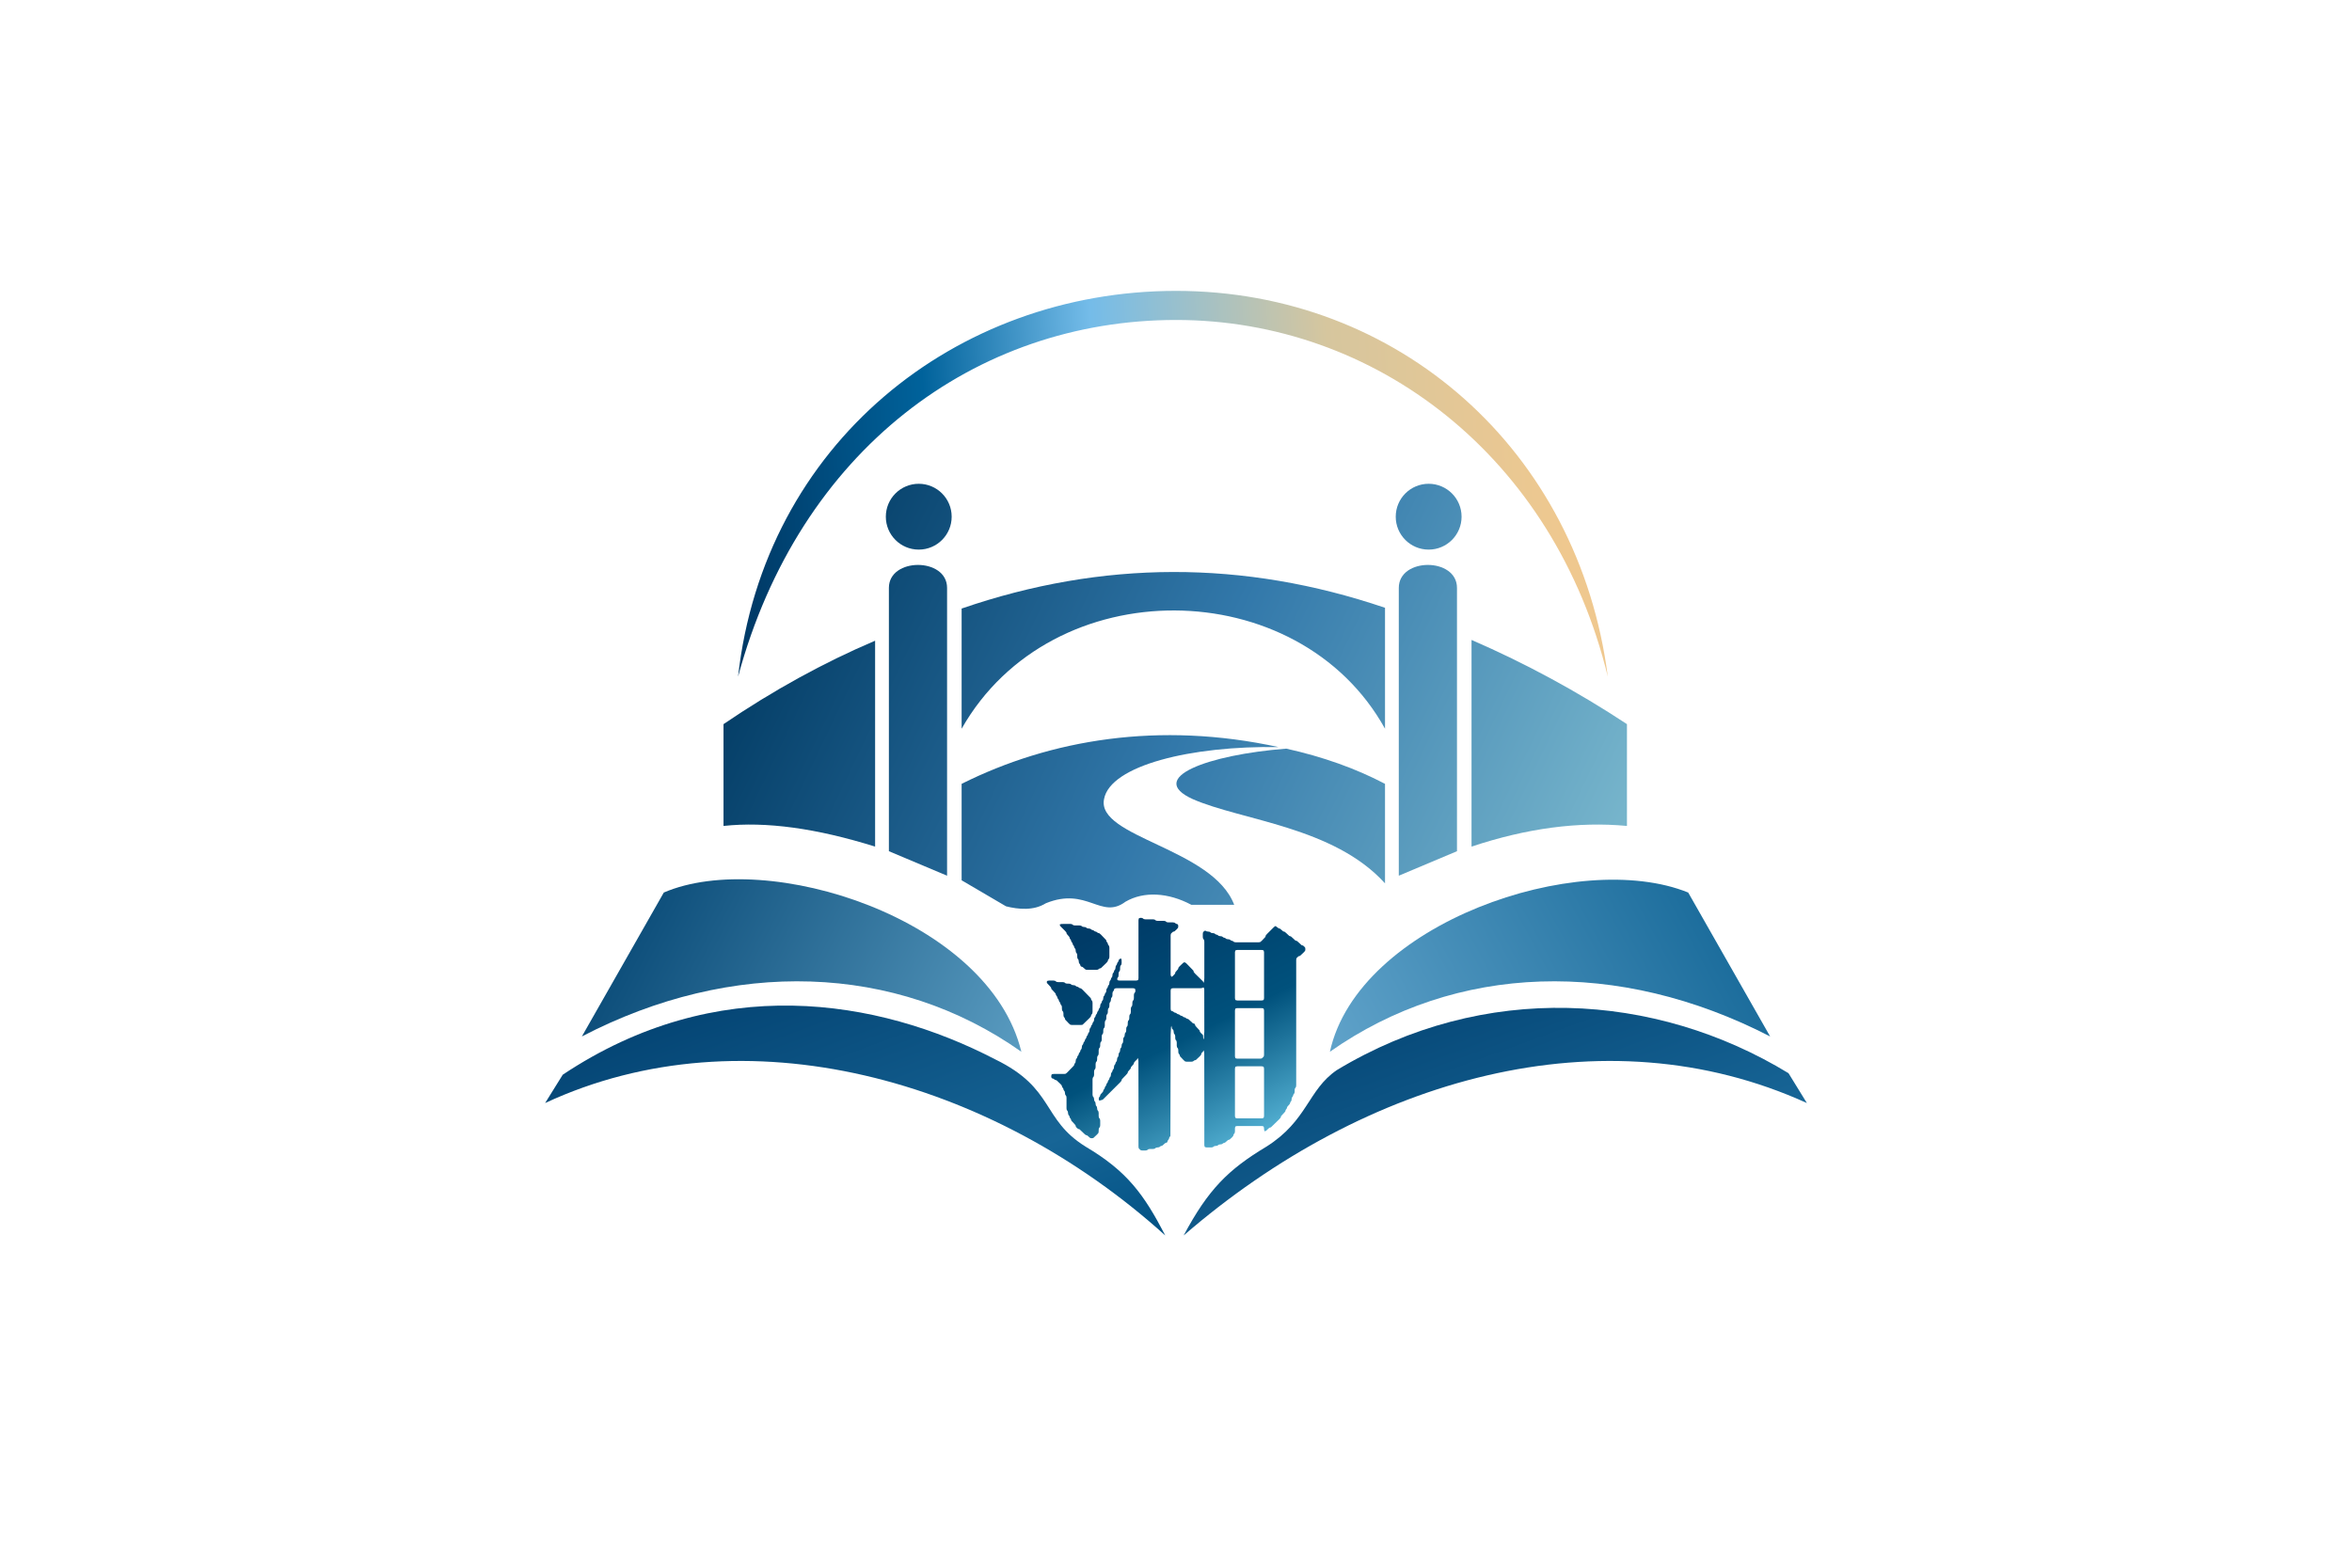
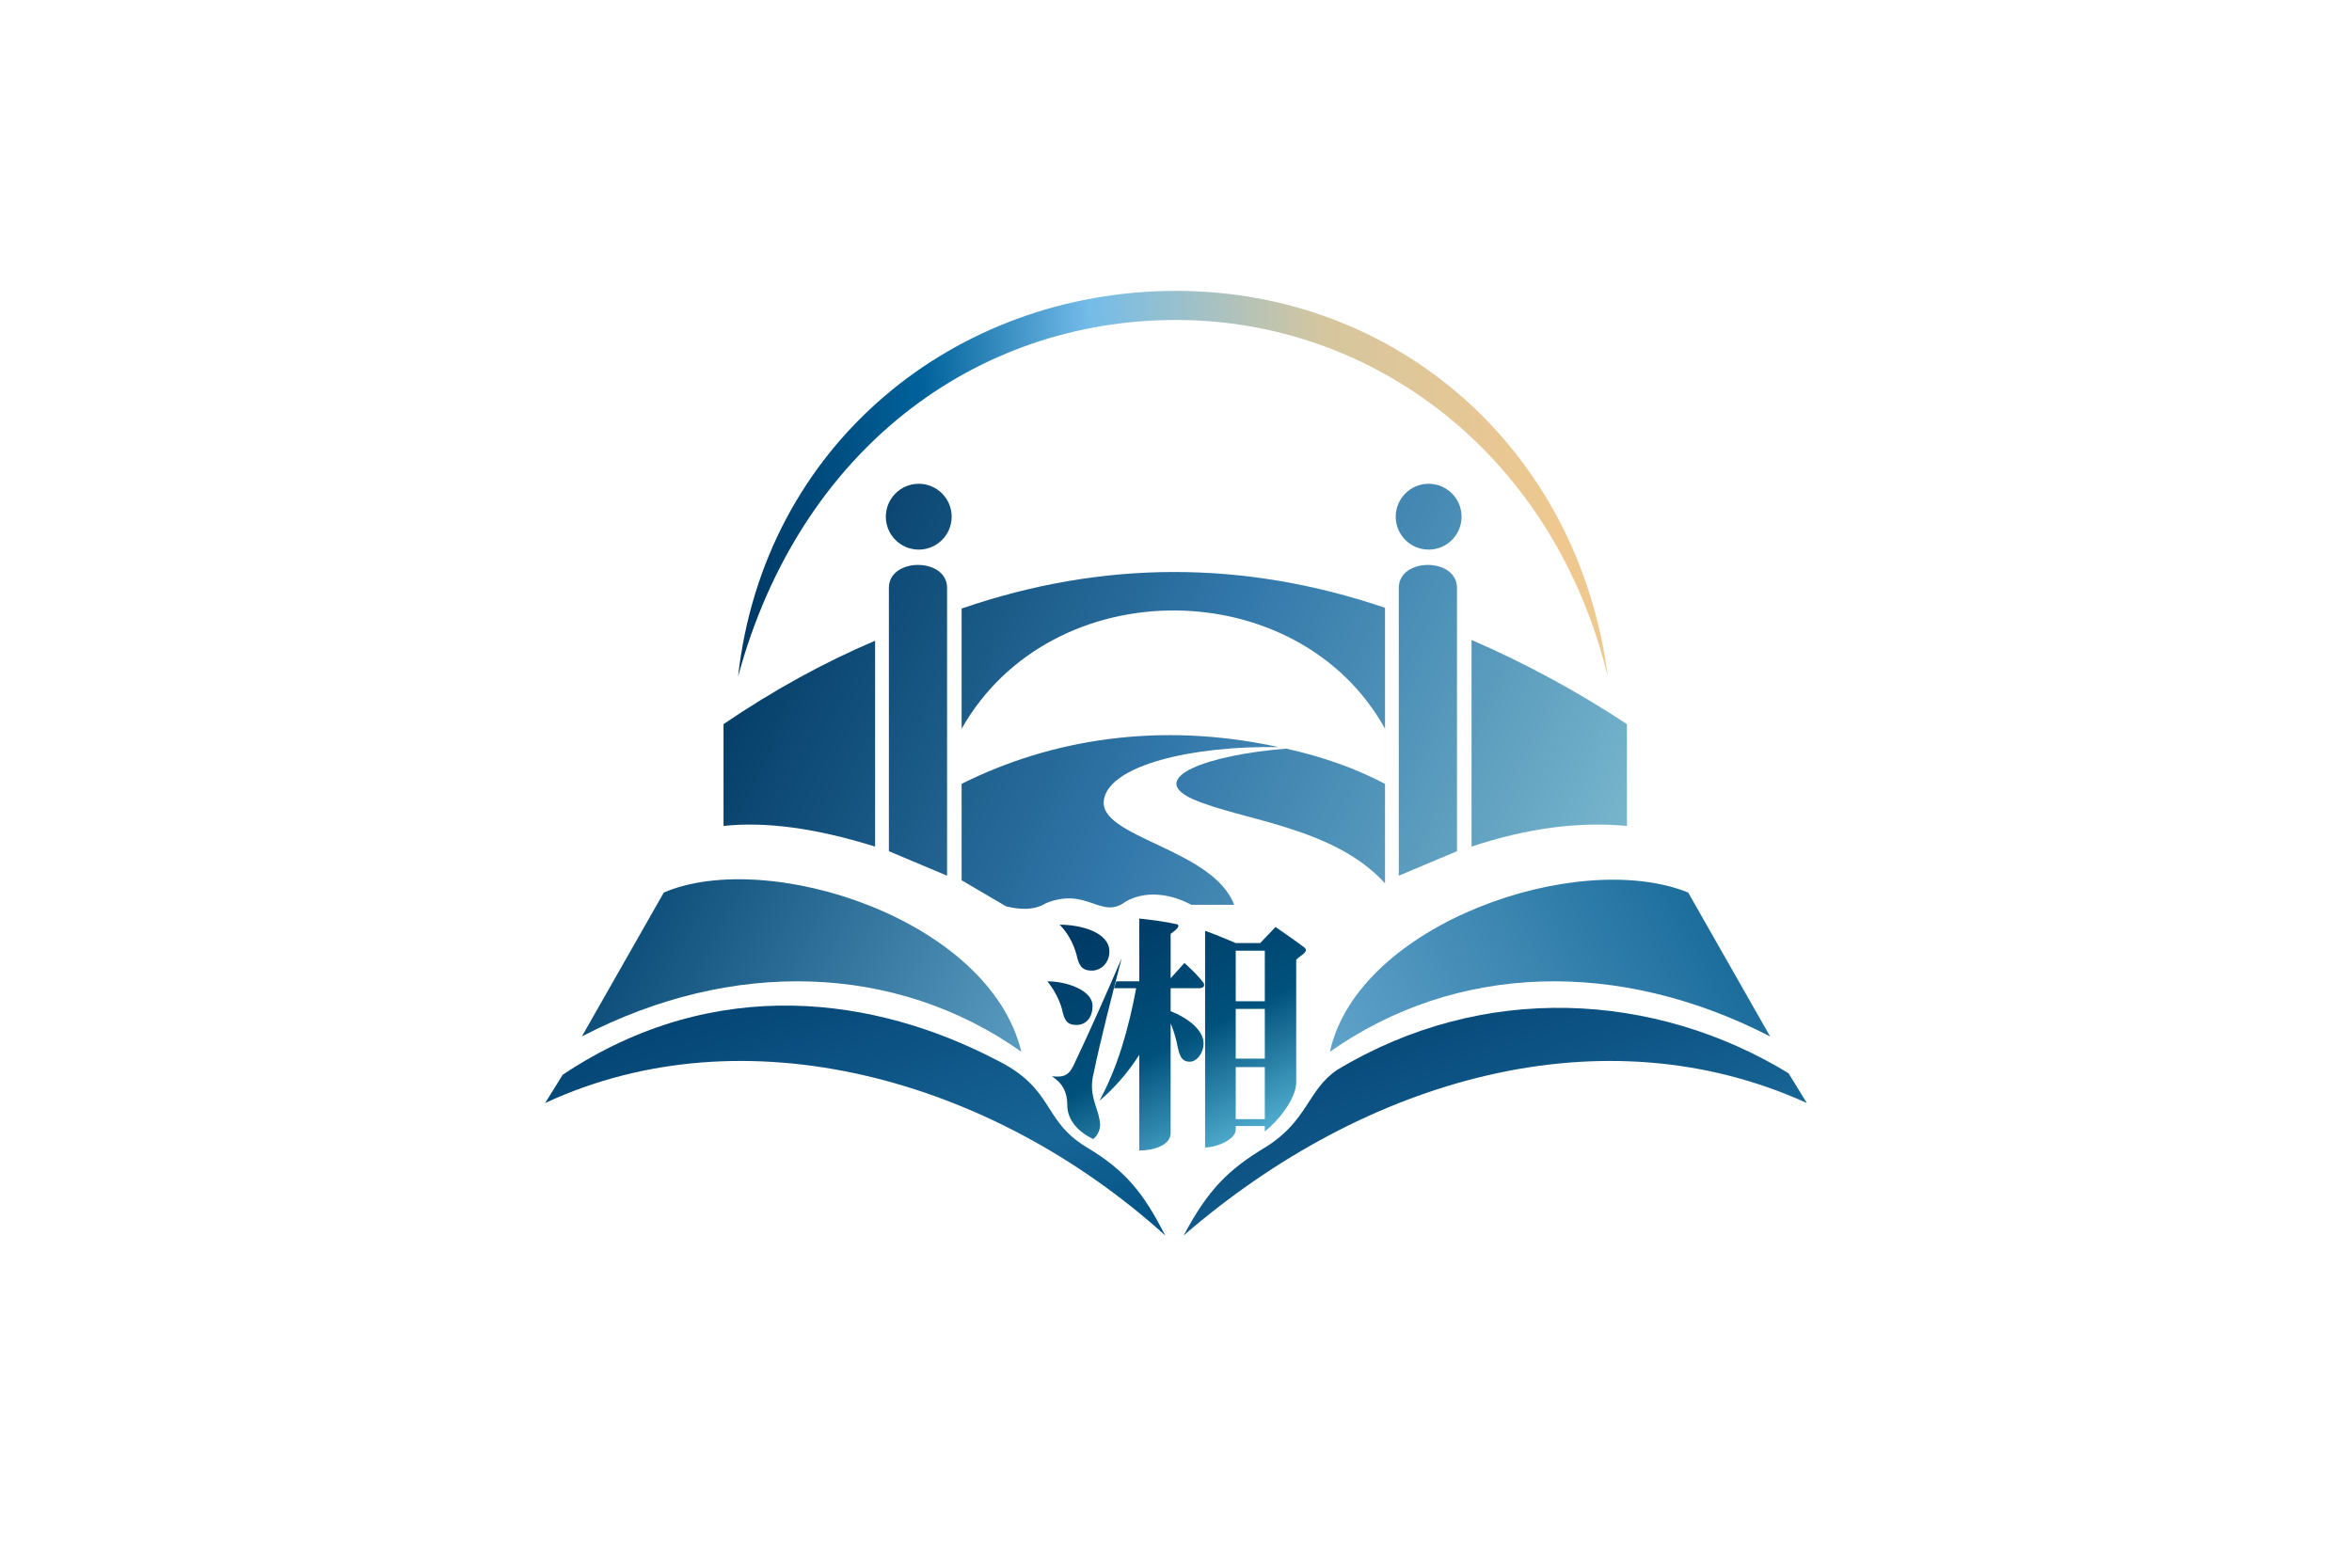
- <svg xmlns="http://www.w3.org/2000/svg" width="1536" height="1024" viewBox="0 0 1536 1024">
-   <defs>
-     <linearGradient id="blue" gradientUnits="userSpaceOnUse" x1="475" y1="400" x2="1040" y2="670">
-       <stop stop-color="#003961" />
-       <stop offset=".48" stop-color="#3278aa" />
-       <stop offset="1" stop-color="#80bdd0" />
-     </linearGradient>
-     <linearGradient id="arch" gradientUnits="userSpaceOnUse" x1="490" y1="330" x2="1020" y2="300">
-       <stop stop-color="#003b68" />
-       <stop offset=".22" stop-color="#00629b" />
-       <stop offset=".43" stop-color="#74bce9" />
-       <stop offset=".72" stop-color="#d6c69e" />
-       <stop offset="1" stop-color="#efc88f" />
-     </linearGradient>
-     <linearGradient id="book" gradientUnits="userSpaceOnUse" x1="390" y1="600" x2="700" y2="760">
-       <stop stop-color="#064774" />
-       <stop offset="1" stop-color="#6caed1" />
-     </linearGradient>
-     <linearGradient id="bookright" gradientUnits="userSpaceOnUse" x1="1130" y1="586" x2="859" y2="733">
-       <stop stop-color="#176999" />
-       <stop offset="1" stop-color="#68a9cf" />
-     </linearGradient>
-     <linearGradient id="bottom" x1="0" y1="0" x2="1" y2="1">
-       <stop stop-color="#003e6d" />
-       <stop offset=".7" stop-color="#176596" />
-       <stop offset="1" stop-color="#005184" />
-     </linearGradient>
-     <linearGradient id="letter" gradientUnits="userSpaceOnUse" x1="727" y1="605" x2="801" y2="754">
-       <stop stop-color="#003b67" />
-       <stop offset=".52" stop-color="#00517c" />
-       <stop offset="1" stop-color="#54b1d3" />
-     </linearGradient>
-   </defs>
-   <g aria-label="天空拱形">
-     <path fill="url(#arch)" d="M482 442 C499 290 624 190 768 190 C913 190 1031 294 1050 442 C1015 298 898 209 768 209 C637 209 522 294 482 442 Z" />
+ <svg xmlns="http://www.w3.org/2000/svg" viewBox="0 0 1536 1024" role="img" aria-label="湘談所">
+   <g id="圖層_1">
+     <g>
+       <linearGradient id="SVGID_1_" gradientUnits="userSpaceOnUse" x1="490.534" y1="682.451" x2="1020.534" y2="712.451" gradientTransform="matrix(1 0 0 -1 0 1021.89)">
+         <stop offset="0" style="stop-color:#003B68" />
+         <stop offset="0.22" style="stop-color:#00629B" />
+         <stop offset="0.43" style="stop-color:#74BCE9" />
+         <stop offset="0.72" style="stop-color:#D6C69E" />
+         <stop offset="1" style="stop-color:#EFC88F" />
+       </linearGradient>
+       <path style="fill:url(#SVGID_1_);" d="M482,442c17-152,142-252,286-252c145,0,263,104,282,252c-35-144-152-233-282-233    C637,209,522,294,482,442z" />
+     </g>
+     <g>
+       <linearGradient id="SVGID_00000057851888751592359210000007077516673628731015_" gradientUnits="userSpaceOnUse" x1="453.004" y1="575.861" x2="1018.004" y2="305.861" gradientTransform="matrix(1 0 0 -1 0 1021.89)">
+         <stop offset="0" style="stop-color:#003961" />
+         <stop offset="0.48" style="stop-color:#3278AA" />
+         <stop offset="1" style="stop-color:#80BDD0" />
+       </linearGradient>
+       <path style="fill:url(#SVGID_00000057851888751592359210000007077516673628731015_);" d="M472.5,473    c32.333-22,65.333-40.167,99-54.5V553c-38.333-12-71.333-16.5-99-13.5V473z" />
+     </g>
+     <g>
+       <linearGradient id="SVGID_00000134946495036077781930000012600879302209226148_" gradientUnits="userSpaceOnUse" x1="532.184" y1="741.554" x2="1097.184" y2="471.554" gradientTransform="matrix(1 0 0 -1 0 1021.89)">
+         <stop offset="0" style="stop-color:#003961" />
+         <stop offset="0.48" style="stop-color:#3278AA" />
+         <stop offset="1" style="stop-color:#80BDD0" />
+       </linearGradient>
+       <path style="fill:url(#SVGID_00000134946495036077781930000012600879302209226148_);" d="M961,418    c35.333,15.333,69.167,33.667,101.5,55v66.5c-31.667-3-65.5,1.5-101.5,13.5V418z" />
+     </g>
+     <g>
+       <linearGradient id="SVGID_00000079447365821738644080000000990232890428274611_" gradientUnits="userSpaceOnUse" x1="514.947" y1="705.482" x2="1079.947" y2="435.482" gradientTransform="matrix(1 0 0 -1 0 1021.89)">
+         <stop offset="0" style="stop-color:#003961" />
+         <stop offset="0.48" style="stop-color:#3278AA" />
+         <stop offset="1" style="stop-color:#80BDD0" />
+       </linearGradient>
+       <path style="fill:url(#SVGID_00000079447365821738644080000000990232890428274611_);" d="M628,397.5    c92-31.667,184.167-31.833,276.5-0.5v79C848,374,687,372,628,476V397.5z" />
+     </g>
+     <g>
+       <linearGradient id="SVGID_00000155831781182209181540000011262980878786813627_" gradientUnits="userSpaceOnUse" x1="522.553" y1="721.4" x2="1087.553" y2="451.4" gradientTransform="matrix(1 0 0 -1 0 1021.89)">
+         <stop offset="0" style="stop-color:#003961" />
+         <stop offset="0.48" style="stop-color:#3278AA" />
+         <stop offset="1" style="stop-color:#80BDD0" />
+       </linearGradient>
+       <path style="fill:url(#SVGID_00000155831781182209181540000011262980878786813627_);" d="M621.5,337.5    c0,11.874-9.626,21.5-21.5,21.5s-21.5-9.626-21.5-21.5S588.126,316,600,316S621.5,325.626,621.5,337.5L621.5,337.5z" />
+     </g>
+     <g>
+       <linearGradient id="SVGID_00000151521664279510544880000001273817663386939793_" gradientUnits="userSpaceOnUse" x1="472.602" y1="616.872" x2="1037.602" y2="346.872" gradientTransform="matrix(1 0 0 -1 0 1021.89)">
+         <stop offset="0" style="stop-color:#003961" />
+         <stop offset="0.48" style="stop-color:#3278AA" />
+         <stop offset="1" style="stop-color:#80BDD0" />
+       </linearGradient>
+       <path style="fill:url(#SVGID_00000151521664279510544880000001273817663386939793_);" d="M580.5,556V384c0-20,38-20,38,0v188    L580.5,556z" />
+     </g>
+     <g>
+       <linearGradient id="SVGID_00000104666482824462661860000015246247429950668426_" gradientUnits="userSpaceOnUse" x1="584.462" y1="850.948" x2="1149.461" y2="580.948" gradientTransform="matrix(1 0 0 -1 0 1021.89)">
+         <stop offset="0" style="stop-color:#003961" />
+         <stop offset="0.48" style="stop-color:#3278AA" />
+         <stop offset="1" style="stop-color:#80BDD0" />
+       </linearGradient>
+       <path style="fill:url(#SVGID_00000104666482824462661860000015246247429950668426_);" d="M954.5,337.5    c0,11.874-9.626,21.5-21.5,21.5s-21.5-9.626-21.5-21.5S921.126,316,933,316S954.5,325.626,954.5,337.5L954.5,337.5z" />
+     </g>
+     <g>
+       <linearGradient id="SVGID_00000183241048966828393750000005580319451299972536_" gradientUnits="userSpaceOnUse" x1="531.398" y1="739.908" x2="1096.398" y2="469.908" gradientTransform="matrix(1 0 0 -1 0 1021.89)">
+         <stop offset="0" style="stop-color:#003961" />
+         <stop offset="0.48" style="stop-color:#3278AA" />
+         <stop offset="1" style="stop-color:#80BDD0" />
+       </linearGradient>
+       <path style="fill:url(#SVGID_00000183241048966828393750000005580319451299972536_);" d="M913.5,572V384c0-20,38-20,38,0v172    L913.5,572z" />
+     </g>
+     <g>
+       <linearGradient id="SVGID_00000178166854001429122520000006734382836529432242_" gradientUnits="userSpaceOnUse" x1="470.917" y1="613.346" x2="1035.917" y2="343.346" gradientTransform="matrix(1 0 0 -1 0 1021.89)">
+         <stop offset="0" style="stop-color:#003961" />
+         <stop offset="0.48" style="stop-color:#3278AA" />
+         <stop offset="1" style="stop-color:#80BDD0" />
+       </linearGradient>
+       <path style="fill:url(#SVGID_00000178166854001429122520000006734382836529432242_);" d="M628,512c58-29,129-41,207-24    c-57-1-110,12-114,34c-5,25,71,32,85,69h-28c-15-8-31-9-43-2c-16,12-25-10-52,1c-8,5-18,4-26,2l-29-17V512z" />
+     </g>
+     <g>
+       <linearGradient id="SVGID_00000151530072611229453530000017678546943600061104_" gradientUnits="userSpaceOnUse" x1="497.698" y1="669.387" x2="1062.698" y2="399.387" gradientTransform="matrix(1 0 0 -1 0 1021.89)">
+         <stop offset="0" style="stop-color:#003961" />
+         <stop offset="0.48" style="stop-color:#3278AA" />
+         <stop offset="1" style="stop-color:#80BDD0" />
+       </linearGradient>
+       <path style="fill:url(#SVGID_00000151530072611229453530000017678546943600061104_);" d="M840,489c24,5.333,45.5,13,64.5,23v65    C871,540,811,536,779,522C748,508,789,493,840,489z" />
+     </g>
+     <g>
+       <linearGradient id="SVGID_00000000923231662037292310000009391576596447743880_" gradientUnits="userSpaceOnUse" x1="393.951" y1="429.546" x2="703.952" y2="269.546" gradientTransform="matrix(1 0 0 -1 0 1021.89)">
+         <stop offset="0" style="stop-color:#064774" />
+         <stop offset="1" style="stop-color:#6CAED1" />
+       </linearGradient>
+       <path style="fill:url(#SVGID_00000000923231662037292310000009391576596447743880_);" d="M380,677l53.5-94    C501,554,646,600,667,687C585,629,478,626,380,677z" />
+     </g>
+     <g>
+       <linearGradient id="SVGID_00000150061659615913205770000008081596182436427406_" gradientUnits="userSpaceOnUse" x1="1134.363" y1="427.846" x2="863.363" y2="280.846" gradientTransform="matrix(1 0 0 -1 0 1021.89)">
+         <stop offset="0" style="stop-color:#176999" />
+         <stop offset="1" style="stop-color:#68A9CF" />
+       </linearGradient>
+       <path style="fill:url(#SVGID_00000150061659615913205770000008081596182436427406_);" d="M868.5,687c18.5-84,162.5-133,234-104    l53.5,94C1057,626,951,629,868.5,687z" />
+     </g>
+     <g>
+       <linearGradient id="SVGID_00000000905619639713955470000012008109533007469979_" gradientUnits="userSpaceOnUse" x1="468.861" y1="932.511" x2="469.861" y2="931.511" gradientTransform="matrix(405 0 0 -150.1677 -189524 140686.578)">
+         <stop offset="0" style="stop-color:#003E6D" />
+         <stop offset="0.7" style="stop-color:#176596" />
+         <stop offset="1" style="stop-color:#005184" />
+       </linearGradient>
+       <path style="fill:url(#SVGID_00000000905619639713955470000012008109533007469979_);" d="M356,720.5l11.5-18.5    C468,635,573,652,650,692c39,19,30,39,59,57c27,16,38,31,52,58C647,704,486,660,356,720.5z" />
+     </g>
+     <g>
+       <linearGradient id="SVGID_00000161601527977997561680000012551510039219150234_" gradientUnits="userSpaceOnUse" x1="468.776" y1="932.426" x2="469.776" y2="931.426" gradientTransform="matrix(407 0 0 -148.6932 -190047 139314.047)">
+         <stop offset="0" style="stop-color:#003E6D" />
+         <stop offset="0.7" style="stop-color:#176596" />
+         <stop offset="1" style="stop-color:#005184" />
+       </linearGradient>
+       <path style="fill:url(#SVGID_00000161601527977997561680000012551510039219150234_);" d="M773,807c16-30,29-43,54-58    c27-17,27-37,46-50c96-58,208-51,295,2l12,19.5C1047,660,892,704,773,807z" />
+     </g>
  </g>
-   <g aria-label="左側橋面">
-     <path fill="url(#blue)" d="M472.5 473 Q521 440 571.5 418.5 L571.5 553 Q514 535 472.5 539.5 Z" />
-   </g>
-   <g aria-label="右側橋面">
-     <path fill="url(#blue)" d="M961 418 Q1014 441 1062.5 473 L1062.5 539.5 Q1015 535 961 553 Z" />
-   </g>
-   <g aria-label="中央橋拱">
-     <path fill="url(#blue)" d="M628 397.5 Q766 350 904.5 397 L904.5 476 C848 374 687 372 628 476 Z" />
-   </g>
-   <g aria-label="左側人物頭部">
-     <path fill="url(#blue)" d="M621.5 337.5 A21.5 21.5 0 1 1 578.5 337.5 A21.5 21.5 0 1 1 621.5 337.5 Z" />
-   </g>
-   <g aria-label="左側人物身體">
-     <path fill="url(#blue)" d="M580.5 556 L580.5 384 C580.5 364 618.5 364 618.5 384 L618.5 572 Z" />
-   </g>
-   <g aria-label="右側人物頭部">
-     <path fill="url(#blue)" d="M954.5 337.5 A21.5 21.5 0 1 1 911.5 337.5 A21.5 21.5 0 1 1 954.5 337.5 Z" />
-   </g>
-   <g aria-label="右側人物身體">
-     <path fill="url(#blue)" d="M913.5 572 L913.5 384 C913.5 364 951.5 364 951.5 384 L951.5 556 Z" />
-   </g>
-   <g aria-label="河流左岸">
-     <path fill="url(#blue)" d="M628 512 C686 483 757 471 835 488 C778 487 725 500 721 522 C716 547 792 554 806 591 L778 591 C763 583 747 582 735 589 C719 601 710 579 683 590 C675 595 665 594 657 592 L628 575 Z" />
-   </g>
-   <g aria-label="河流右岸">
-     <path fill="url(#blue)" d="M840 489 Q876 497 904.5 512 L904.5 577 C871 540 811 536 779 522 C748 508 789 493 840 489 Z" />
-   </g>
-   <g aria-label="書本左上頁">
-     <path fill="url(#book)" d="M380 677 L433.5 583 C501 554 646 600 667 687 C585 629 478 626 380 677 Z" />
-   </g>
-   <g aria-label="書本右上頁">
-     <path fill="url(#bookright)" d="M868.5 687 C887 603 1031 554 1102.5 583 L1156 677 C1057 626 951 629 868.5 687 Z" />
-   </g>
-   <g aria-label="書本左下頁">
-     <path fill="url(#bottom)" d="M356 720.5 L367.5 702 C468 635 573 652 650 692 C689 711 680 731 709 749 C736 765 747 780 761 807 C647 704 486 660 356 720.5 Z" />
-   </g>
-   <g aria-label="書本右下頁">
-     <path fill="url(#bottom)" d="M773 807 C789 777 802 764 827 749 C854 732 854 712 873 699 C969 641 1081 648 1168 701 L1180 720.5 C1047 660 892 704 773 807 Z" />
-   </g>
-   <g aria-label="湘字外框">
-     <path fill="url(#letter)" fill-rule="evenodd" d="M744.00 599.70 L745.00 599.51 L746.00 599.65 L747.00 600.35 L748.00 600.50 L753.00 600.50 L754.00 600.65 L755.00 601.35 L756.00 601.50 L760.00 601.50 L761.00 601.65 L762.00 602.35 L763.00 602.50 L766.00 602.50 L767.00 602.65 L768.00 603.36 L769.00 603.69 L769.31 604.00 L769.49 605.00 L769.35 606.00 L768.50 607.00 L767.00 608.36 L766.00 608.64 L765.00 609.55 L764.65 610.00 L764.50 611.00 L764.50 636.00 L764.54 637.00 L765.00 638.08 L766.00 637.49 L767.36 636.00 L767.64 635.00 L768.50 634.00 L769.36 633.00 L769.64 632.00 L770.50 631.00 L773.00 628.65 L774.00 628.65 L775.00 629.50 L779.36 634.00 L779.64 635.00 L780.50 636.00 L785.57 641.00 L786.00 641.97 L786.32 641.00 L786.50 639.00 L786.50 615.00 L786.35 614.00 L785.65 613.00 L785.50 612.00 L785.50 610.00 L785.65 609.00 L786.00 608.55 L787.00 607.85 L788.00 608.36 L790.00 608.65 L791.00 609.35 L793.00 609.65 L794.00 610.36 L795.00 610.64 L796.00 611.35 L798.00 611.65 L799.00 612.36 L800.00 612.64 L801.00 613.35 L803.00 613.65 L804.00 614.36 L805.00 614.64 L806.00 615.35 L807.00 615.50 L822.00 615.50 L823.00 615.35 L824.00 614.50 L826.36 612.00 L826.64 611.00 L827.50 610.00 L832.00 605.51 L833.00 604.85 L834.54 606.00 L835.00 606.36 L836.00 606.64 L837.00 607.50 L838.00 608.36 L839.00 608.64 L840.00 609.50 L842.00 611.36 L843.00 611.64 L844.00 612.50 L846.00 614.36 L847.00 614.64 L848.00 615.50 L850.00 617.36 L851.00 617.64 L852.00 618.55 L852.35 619.00 L852.49 620.00 L852.35 621.00 L851.50 622.00 L849.00 624.36 L848.00 624.64 L847.00 625.55 L846.65 626.00 L846.50 627.00 L846.50 659.00 L846.50 709.00 L846.35 710.00 L845.65 711.00 L845.50 712.00 L845.50 713.00 L845.35 714.00 L844.64 715.00 L844.36 716.00 L843.65 717.00 L843.35 719.00 L842.64 720.00 L842.36 721.00 L841.50 722.00 L840.64 723.00 L840.36 724.00 L839.64 725.00 L839.36 726.00 L838.50 727.00 L836.64 729.00 L836.36 730.00 L835.50 731.00 L830.00 736.36 L829.00 736.64 L828.00 737.50 L827.00 738.49 L825.92 739.00 L825.54 738.00 L825.50 737.00 L825.30 736.00 L825.00 735.70 L824.00 735.50 L808.00 735.50 L807.00 735.70 L806.70 736.00 L806.50 737.00 L806.50 739.00 L806.35 740.00 L805.64 741.00 L805.36 742.00 L804.50 743.00 L803.00 744.36 L802.00 744.64 L801.00 745.50 L800.00 746.36 L799.00 746.64 L798.00 747.35 L796.00 747.65 L795.00 748.35 L793.00 748.65 L792.00 749.35 L791.00 749.50 L788.00 749.50 L787.00 749.30 L786.70 749.00 L786.50 748.00 L786.50 722.00 L786.46 688.00 L786.32 687.00 L786.00 686.03 L785.57 687.00 L785.00 687.51 L784.65 688.00 L784.36 689.00 L783.50 690.00 L781.00 692.36 L780.00 692.64 L779.00 693.35 L778.00 693.50 L775.00 693.50 L774.00 693.35 L773.00 692.50 L770.64 690.00 L770.36 689.00 L769.65 688.00 L769.50 687.00 L769.50 686.00 L769.35 685.00 L768.65 684.00 L768.50 683.00 L768.50 681.00 L768.35 680.00 L767.65 679.00 L767.50 678.00 L767.50 677.00 L767.35 676.00 L766.64 675.00 L766.35 673.00 L766.00 672.51 L765.44 672.00 L765.00 670.04 L764.74 671.00 L764.50 676.00 L764.35 742.00 L763.64 743.00 L763.36 744.00 L762.64 745.00 L762.31 746.00 L762.00 746.31 L761.00 746.64 L760.00 747.50 L759.00 748.36 L758.00 748.64 L757.00 749.35 L755.00 749.65 L754.00 750.35 L753.00 750.50 L751.00 750.50 L750.00 750.65 L749.00 751.35 L748.00 751.50 L746.00 751.50 L745.00 751.35 L744.00 750.45 L743.65 750.00 L743.50 749.00 L743.50 717.00 L743.46 693.00 L743.32 692.00 L743.00 691.03 L742.57 692.00 L741.51 693.00 L740.64 694.00 L740.36 695.00 L739.50 696.00 L738.64 697.00 L738.36 698.00 L737.50 699.00 L736.64 700.00 L736.36 701.00 L735.50 702.00 L732.64 705.00 L732.36 706.00 L731.50 707.00 L720.46 718.00 L720.00 718.36 L719.00 718.63 L717.91 719.00 L717.54 718.00 L717.65 717.00 L718.36 716.00 L718.64 715.00 L719.50 714.00 L720.36 713.00 L720.64 712.00 L721.36 711.00 L721.64 710.00 L722.36 709.00 L722.64 708.00 L723.36 707.00 L723.64 706.00 L724.36 705.00 L724.64 704.00 L725.35 703.00 L725.65 701.00 L726.36 700.00 L726.64 699.00 L727.35 698.00 L727.65 696.00 L728.36 695.00 L728.64 694.00 L729.35 693.00 L729.65 691.00 L730.35 690.00 L730.65 688.00 L731.35 687.00 L731.65 685.00 L732.35 684.00 L732.65 682.00 L733.35 681.00 L733.50 680.00 L733.50 679.00 L733.65 678.00 L734.35 677.00 L734.65 675.00 L735.35 674.00 L735.50 673.00 L735.50 672.00 L735.65 671.00 L736.35 670.00 L736.50 669.00 L736.50 668.00 L736.65 667.00 L737.35 666.00 L737.50 665.00 L737.50 664.00 L737.65 663.00 L738.35 662.00 L738.50 661.00 L738.50 659.00 L738.65 658.00 L739.35 657.00 L739.50 656.00 L739.50 655.00 L739.65 654.00 L740.35 653.00 L740.50 652.00 L740.50 650.00 L740.65 649.00 L741.35 648.00 L741.49 647.00 L741.30 646.00 L741.00 645.70 L740.00 645.50 L729.00 645.50 L728.00 645.69 L727.69 646.00 L727.36 647.00 L726.65 648.00 L726.50 649.00 L726.50 650.00 L726.35 651.00 L725.65 652.00 L725.35 654.00 L724.65 655.00 L724.50 656.00 L724.50 657.00 L724.35 658.00 L723.65 659.00 L723.50 660.00 L723.50 661.00 L723.35 662.00 L722.65 663.00 L722.50 664.00 L722.50 665.00 L722.35 666.00 L721.65 667.00 L721.50 668.00 L721.50 670.00 L721.35 671.00 L720.65 672.00 L720.50 673.00 L720.50 674.00 L720.35 675.00 L719.65 676.00 L719.50 677.00 L719.50 679.00 L719.35 680.00 L718.65 681.00 L718.50 682.00 L718.50 683.00 L718.35 684.00 L717.65 685.00 L717.50 686.00 L717.50 688.00 L717.35 689.00 L716.65 690.00 L716.50 691.00 L716.50 692.00 L716.35 693.00 L715.65 694.00 L715.50 695.00 L715.50 697.00 L715.35 698.00 L714.65 699.00 L714.50 700.00 L714.50 702.00 L714.35 703.00 L713.65 704.00 L713.50 705.00 L713.50 715.00 L713.65 716.00 L714.35 717.00 L714.65 719.00 L715.35 720.00 L715.65 722.00 L716.35 723.00 L716.65 725.00 L717.35 726.00 L717.50 727.00 L717.50 729.00 L717.65 730.00 L718.35 731.00 L718.50 732.00 L718.50 735.00 L718.35 736.00 L717.65 737.00 L717.50 738.00 L717.50 739.00 L717.35 740.00 L716.50 741.00 L714.00 743.35 L713.00 743.49 L712.00 743.35 L711.00 742.50 L710.00 741.64 L709.00 741.36 L708.00 740.50 L705.00 737.64 L704.00 737.36 L703.00 736.45 L702.64 736.00 L702.36 735.00 L701.50 734.00 L699.64 732.00 L699.36 731.00 L698.64 730.00 L698.36 729.00 L697.65 728.00 L697.35 726.00 L696.65 725.00 L696.50 724.00 L696.50 717.00 L696.35 716.00 L695.65 715.00 L695.35 713.00 L694.64 712.00 L694.36 711.00 L693.64 710.00 L693.36 709.00 L692.50 708.00 L690.00 705.64 L689.00 705.36 L688.00 704.64 L687.00 704.31 L686.69 704.00 L686.51 703.00 L686.70 702.00 L687.00 701.70 L688.00 701.50 L695.00 701.50 L696.00 701.35 L697.00 700.50 L701.36 696.00 L701.64 695.00 L702.35 694.00 L702.65 692.00 L703.36 691.00 L703.64 690.00 L704.36 689.00 L704.64 688.00 L705.36 687.00 L705.64 686.00 L706.35 685.00 L706.65 683.00 L707.36 682.00 L707.64 681.00 L708.36 680.00 L708.64 679.00 L709.36 678.00 L709.64 677.00 L710.36 676.00 L710.64 675.00 L711.35 674.00 L711.65 672.00 L712.36 671.00 L712.64 670.00 L713.36 669.00 L713.64 668.00 L714.35 667.00 L714.65 665.00 L715.36 664.00 L715.64 663.00 L716.36 662.00 L716.64 661.00 L717.36 660.00 L717.64 659.00 L718.35 658.00 L718.65 656.00 L719.36 655.00 L719.64 654.00 L720.35 653.00 L720.65 651.00 L721.36 650.00 L721.64 649.00 L722.35 648.00 L722.65 646.00 L723.36 645.00 L723.64 644.00 L724.35 643.00 L724.65 641.00 L725.36 640.00 L725.64 639.00 L726.35 638.00 L726.65 636.00 L727.36 635.00 L727.64 634.00 L728.35 633.00 L728.65 631.00 L729.36 630.00 L729.64 629.00 L730.36 628.00 L730.65 627.00 L731.00 626.56 L732.08 626.00 L732.46 627.00 L732.50 629.00 L732.35 630.00 L731.65 631.00 L731.50 632.00 L731.50 633.00 L731.35 634.00 L730.65 635.00 L730.50 636.00 L730.50 637.00 L730.35 638.00 L729.65 639.00 L729.70 640.00 L730.00 640.30 L731.00 640.49 L742.00 640.50 L743.00 640.30 L743.30 640.00 L743.50 639.00 L743.50 613.00 L743.50 601.00 L743.70 600.00 L744.00 599.70 L744.00 599.70 Z M692.00 603.92 L693.00 603.54 L696.00 603.50 L699.00 603.50 L700.00 603.65 L701.00 604.35 L702.00 604.50 L705.00 604.50 L706.00 604.65 L707.00 605.35 L709.00 605.65 L710.00 606.35 L712.00 606.65 L713.00 607.36 L714.00 607.64 L715.00 608.36 L716.00 608.64 L717.00 609.36 L718.00 609.64 L719.00 610.50 L722.36 614.00 L722.64 615.00 L723.36 616.00 L723.64 617.00 L724.35 618.00 L724.50 619.00 L724.50 625.00 L724.35 626.00 L723.64 627.00 L723.36 628.00 L722.50 629.00 L719.00 632.36 L718.00 632.64 L717.00 633.35 L716.00 633.50 L710.00 633.50 L709.00 633.35 L708.00 632.50 L707.00 631.64 L706.00 631.31 L705.69 631.00 L705.36 630.00 L704.65 629.00 L704.35 627.00 L703.65 626.00 L703.50 625.00 L703.50 624.00 L703.35 623.00 L702.65 622.00 L702.35 620.00 L701.64 619.00 L701.36 618.00 L700.64 617.00 L700.36 616.00 L699.64 615.00 L699.36 614.00 L698.64 613.00 L698.36 612.00 L697.50 611.00 L696.64 610.00 L696.36 609.00 L695.50 608.00 L692.51 605.00 L692.00 603.92 L692.00 603.92 Z M807.00 620.70 L806.70 621.00 L806.50 622.00 L806.50 648.00 L806.50 652.00 L806.70 653.00 L807.00 653.30 L808.00 653.50 L824.00 653.50 L825.00 653.30 L825.30 653.00 L825.50 652.00 L825.50 626.00 L825.50 622.00 L825.30 621.00 L825.00 620.70 L824.00 620.50 L808.00 620.50 L807.00 620.70 L807.00 620.70 Z M684.00 640.70 L685.00 640.51 L688.00 640.50 L689.00 640.65 L690.00 641.35 L691.00 641.50 L694.00 641.50 L695.00 641.65 L696.00 642.35 L697.00 642.50 L698.00 642.50 L699.00 642.65 L700.00 643.35 L702.00 643.65 L703.00 644.36 L704.00 644.64 L705.00 645.36 L706.00 645.64 L707.00 646.50 L712.36 652.00 L712.64 653.00 L713.35 654.00 L713.50 655.00 L713.50 661.00 L713.35 662.00 L712.64 663.00 L712.36 664.00 L711.50 665.00 L707.00 669.35 L706.00 669.50 L700.00 669.50 L699.00 669.35 L698.00 668.50 L695.64 666.00 L695.36 665.00 L694.65 664.00 L694.50 663.00 L694.50 662.00 L694.35 661.00 L693.65 660.00 L693.50 659.00 L693.50 658.00 L693.35 657.00 L692.64 656.00 L692.36 655.00 L691.64 654.00 L691.36 653.00 L690.64 652.00 L690.36 651.00 L689.64 650.00 L689.36 649.00 L688.50 648.00 L686.64 646.00 L686.36 645.00 L685.50 644.00 L683.65 642.00 L683.70 641.00 L684.00 640.70 L684.00 640.70 Z M786.00 644.92 L785.00 645.36 L784.00 645.50 L766.00 645.50 L765.00 645.70 L764.70 646.00 L764.50 647.00 L764.50 659.00 L764.69 660.00 L765.00 660.31 L766.00 660.64 L767.00 661.36 L768.00 661.64 L769.00 662.36 L770.00 662.64 L771.00 663.36 L772.00 663.64 L773.00 664.36 L774.00 664.64 L775.00 665.36 L776.00 665.64 L777.00 666.50 L779.00 668.36 L780.00 668.69 L780.31 669.00 L780.64 670.00 L781.50 671.00 L783.36 673.00 L783.64 674.00 L784.51 675.00 L785.56 676.00 L785.73 677.00 L785.74 678.00 L786.00 678.96 L786.26 678.00 L786.33 676.00 L786.50 674.00 L786.46 646.00 L786.00 644.92 L786.00 644.92 Z M807.00 658.70 L806.70 659.00 L806.50 660.00 L806.50 686.00 L806.50 690.00 L806.70 691.00 L807.00 691.30 L808.00 691.50 L823.00 691.50 L824.00 691.35 L825.00 690.45 L825.35 690.00 L825.50 689.00 L825.50 660.00 L825.30 659.00 L825.00 658.70 L824.00 658.50 L808.00 658.50 L807.00 658.70 L807.00 658.70 Z M807.00 696.70 L806.70 697.00 L806.50 698.00 L806.50 724.00 L806.50 729.00 L806.70 730.00 L807.00 730.30 L808.00 730.50 L824.00 730.50 L825.00 730.30 L825.30 730.00 L825.50 729.00 L825.50 703.00 L825.50 698.00 L825.30 697.00 L825.00 696.70 L824.00 696.50 L808.00 696.50 L807.00 696.70 L807.00 696.70 Z" />
+   <g id="湘字_xFF5C_貝茲曲線精修">
+     <g id="xiang-bezier">
+       <linearGradient id="SVGID_00000140727972666195651700000003860327706368660625_" gradientUnits="userSpaceOnUse" x1="709.424" y1="408.161" x2="783.424" y2="259.161" gradientTransform="matrix(1 0 0 -1 0 1021.89)">
+         <stop offset="0" style="stop-color:#003B67" />
+         <stop offset="0.52" style="stop-color:#00517C" />
+         <stop offset="1" style="stop-color:#54B1D3" />
+       </linearGradient>
+       <path style="fill-rule:evenodd;clip-rule:evenodd;fill:url(#SVGID_00000140727972666195651700000003860327706368660625_);" d="    M692,604c14,0,32.5,5,32.5,17.5c0,7.5-5.5,12.5-11.5,12.5c-7,0-8.5-4-10-10.5C701,616,697,609,692,604z" />
+       <linearGradient id="SVGID_00000107551215930008023960000005769673639726580646_" gradientUnits="userSpaceOnUse" x1="686.965" y1="397.007" x2="760.965" y2="248.007" gradientTransform="matrix(1 0 0 -1 0 1021.89)">
+         <stop offset="0" style="stop-color:#003B67" />
+         <stop offset="0.52" style="stop-color:#00517C" />
+         <stop offset="1" style="stop-color:#54B1D3" />
+       </linearGradient>
+       <path style="fill-rule:evenodd;clip-rule:evenodd;fill:url(#SVGID_00000107551215930008023960000005769673639726580646_);" d="    M684,641c13,0,29.5,6,29.5,16c0,8-4.5,12.5-10.5,12.5c-6.5,0-8-3.5-9.5-10.5C691.5,652,688,646,684,641z" />
+       <linearGradient id="SVGID_00000029008453326115577210000003376816796959008391_" gradientUnits="userSpaceOnUse" x1="688.801" y1="397.919" x2="762.801" y2="248.919" gradientTransform="matrix(1 0 0 -1 0 1021.89)">
+         <stop offset="0" style="stop-color:#003B67" />
+         <stop offset="0.52" style="stop-color:#00517C" />
+         <stop offset="1" style="stop-color:#54B1D3" />
+       </linearGradient>
+       <path style="fill-rule:evenodd;clip-rule:evenodd;fill:url(#SVGID_00000029008453326115577210000003376816796959008391_);" d="    M732.5,626c-6.5,25-13.5,52-18.5,76c-3,13,2.5,20.5,4,29c1.5,6-1,10.5-4,13c-9-4-17-12-17-22c0-8-2.5-14-10-19c8.5,1,11.5-1,15-9    C712,673,723,648,732.5,626z" />
+       <linearGradient id="SVGID_00000104678264183119991300000008907451914970737562_" gradientUnits="userSpaceOnUse" x1="717.832" y1="412.337" x2="791.832" y2="263.337" gradientTransform="matrix(1 0 0 -1 0 1021.89)">
+         <stop offset="0" style="stop-color:#003B67" />
+         <stop offset="0.52" style="stop-color:#00517C" />
+         <stop offset="1" style="stop-color:#54B1D3" />
+       </linearGradient>
+       <path style="fill-rule:evenodd;clip-rule:evenodd;fill:url(#SVGID_00000104678264183119991300000008907451914970737562_);" d="    M744,600c8,0.8,17,2,25,3.8c2,1.7-2,4.2-4.5,6.2v29l9-10c4.5,4,9.5,9,12.5,13c1,2,0,3.5-3,3.5h-18.5v15C776,665,786,673,786,681.5    c0,6.5-4.5,12-9,12c-6,0-7-5-8.5-12.5c-1-4.5-2.5-9-4-12.5v71c0.5,8.5-11,12-20.5,12V689c-7.5,12-17.5,23-26,30    c12-22,19-47,24-73.5h-14.5l1.5-4.5h15V600z" />
+       <linearGradient id="SVGID_00000103249982326545094050000008822756650077316015_" gradientUnits="userSpaceOnUse" x1="769.711" y1="438.102" x2="843.711" y2="289.102" gradientTransform="matrix(1 0 0 -1 0 1021.89)">
+         <stop offset="0" style="stop-color:#003B67" />
+         <stop offset="0.52" style="stop-color:#00517C" />
+         <stop offset="1" style="stop-color:#54B1D3" />
+       </linearGradient>
+       <path style="fill-rule:evenodd;clip-rule:evenodd;fill:url(#SVGID_00000103249982326545094050000008822756650077316015_);" d="    M787,608c7,2.5,13,5,20,8h16l10-10.5c6.5,4.5,13,9,19,13.5c3,3-3,5-5.5,8v80c0,11-12.5,26-20.5,32v-3.5h-19v2.5    c0,6-12,11.5-20,11.5V608z M807,621h19v33h-19V621z M807,659h19v32.5h-19V659z M807,697h19v34h-19V697z" />
+     </g>
  </g>
</svg>
